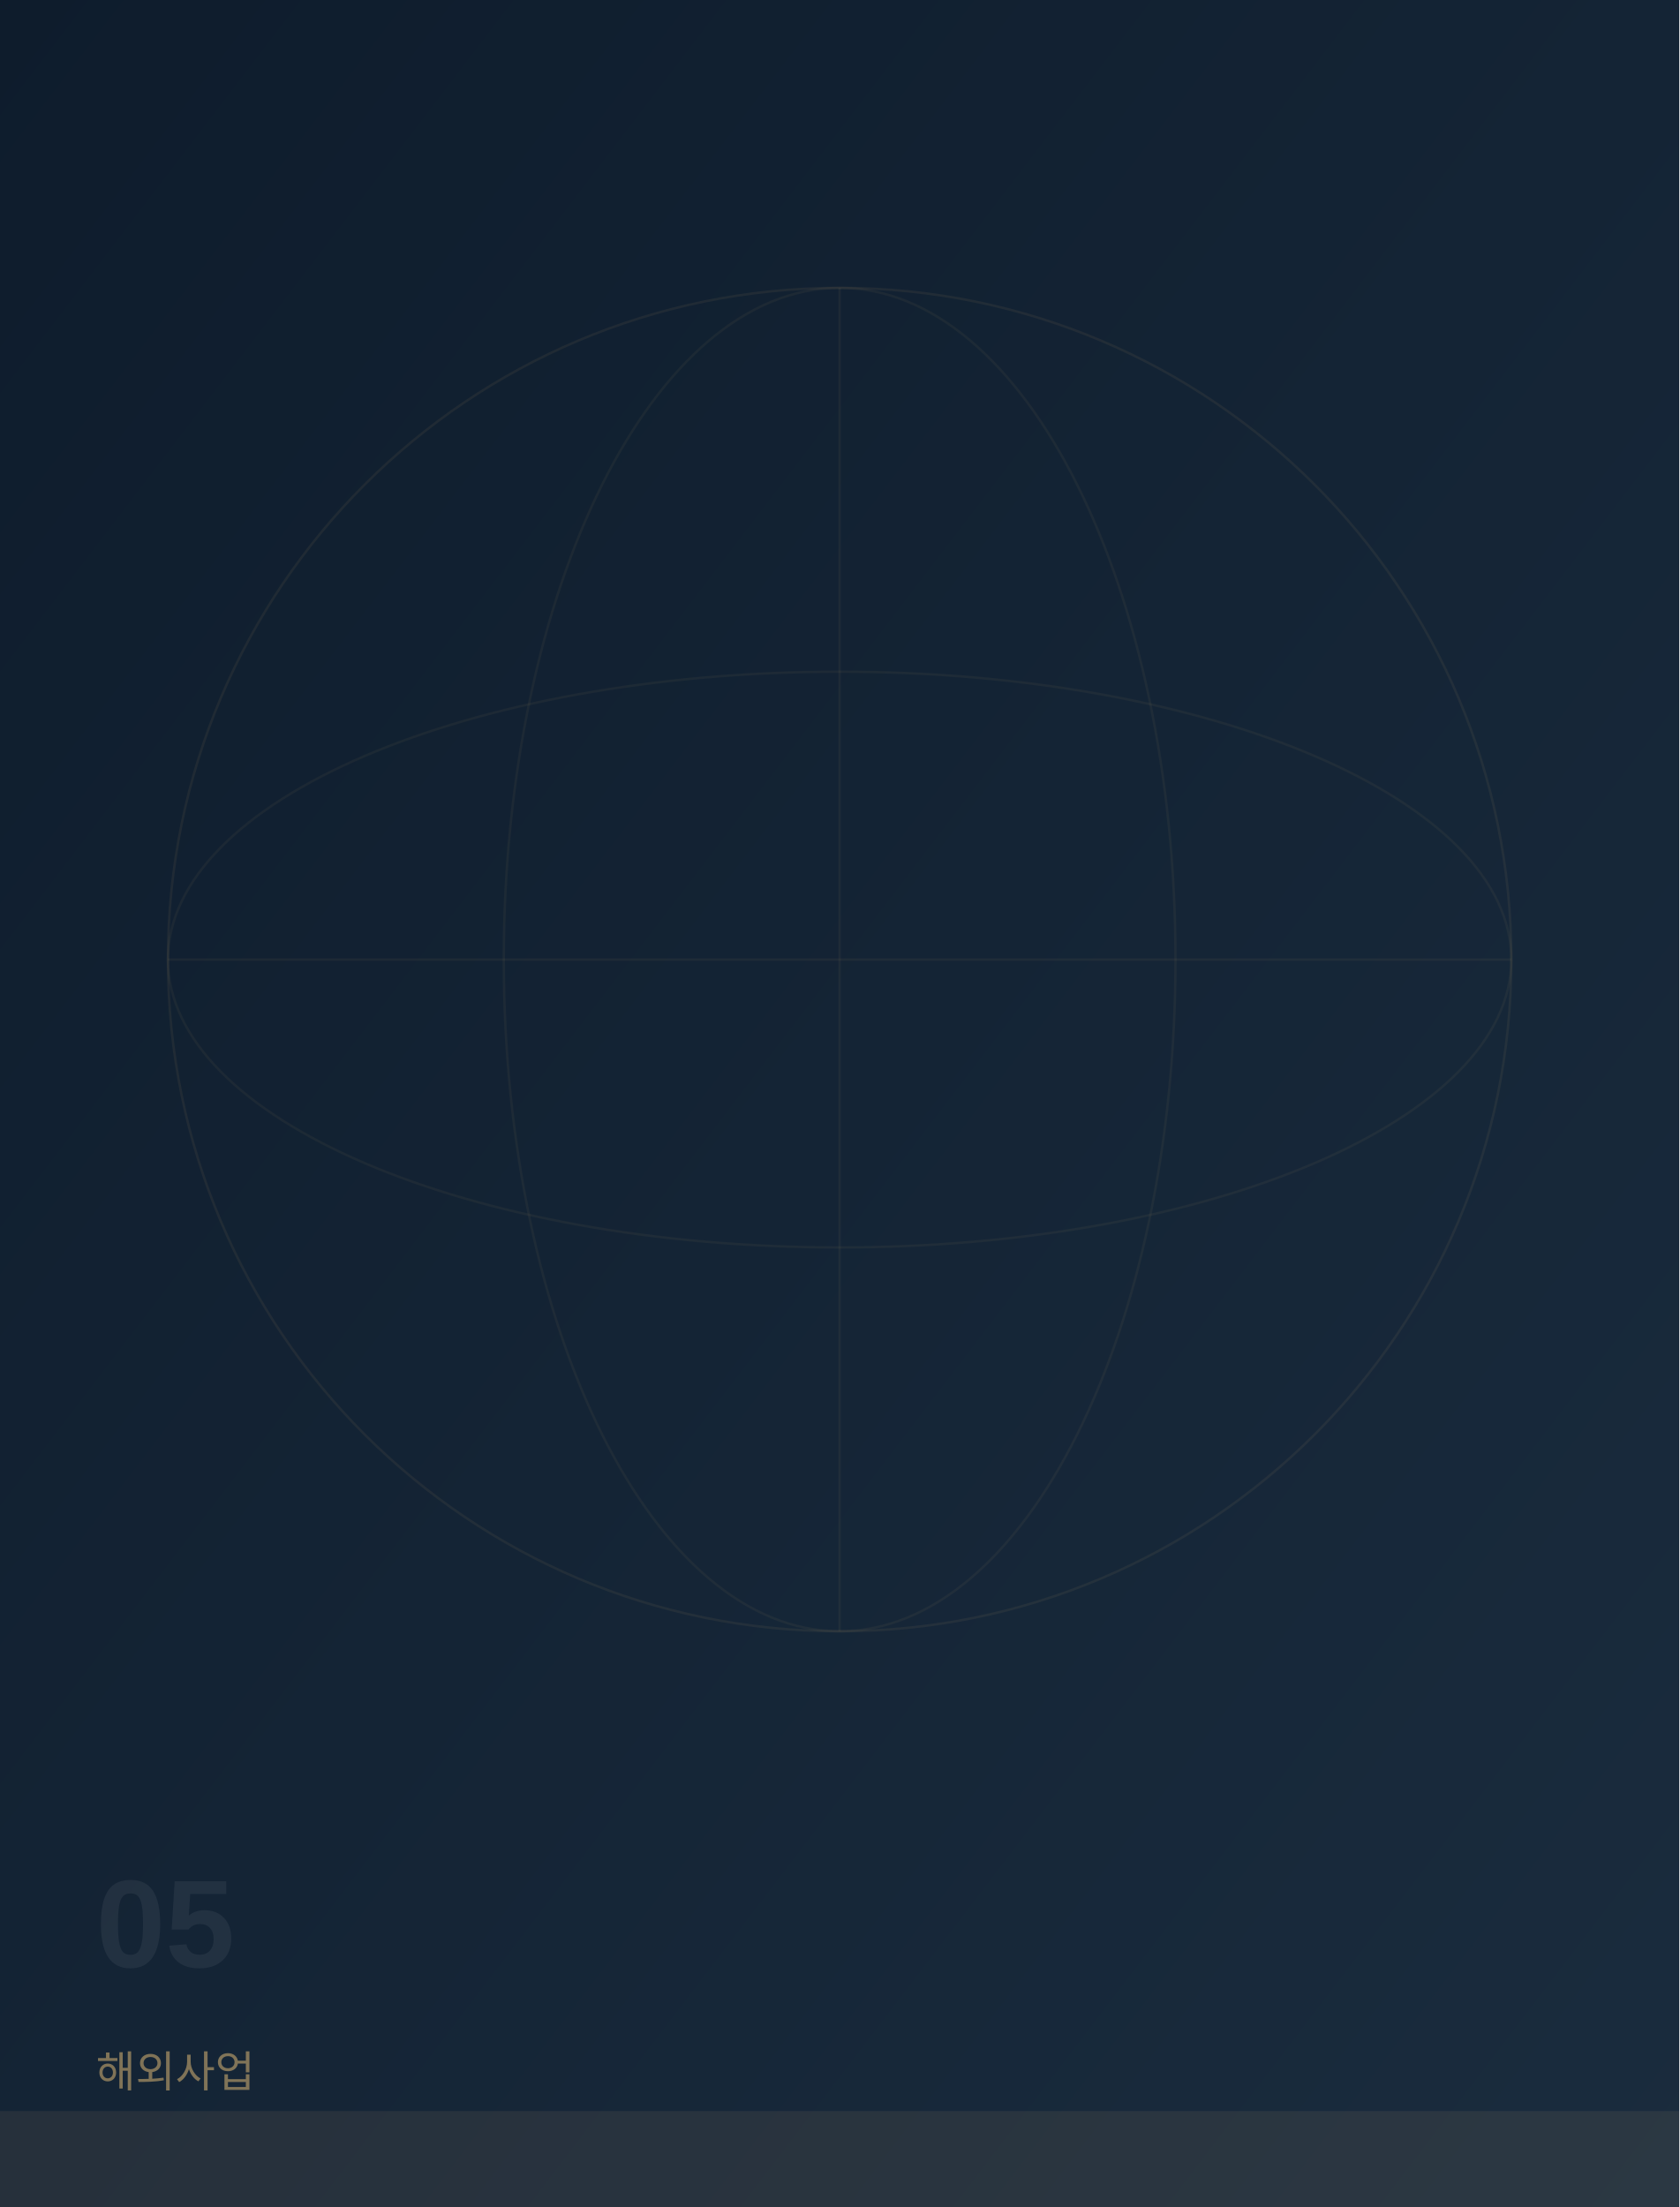
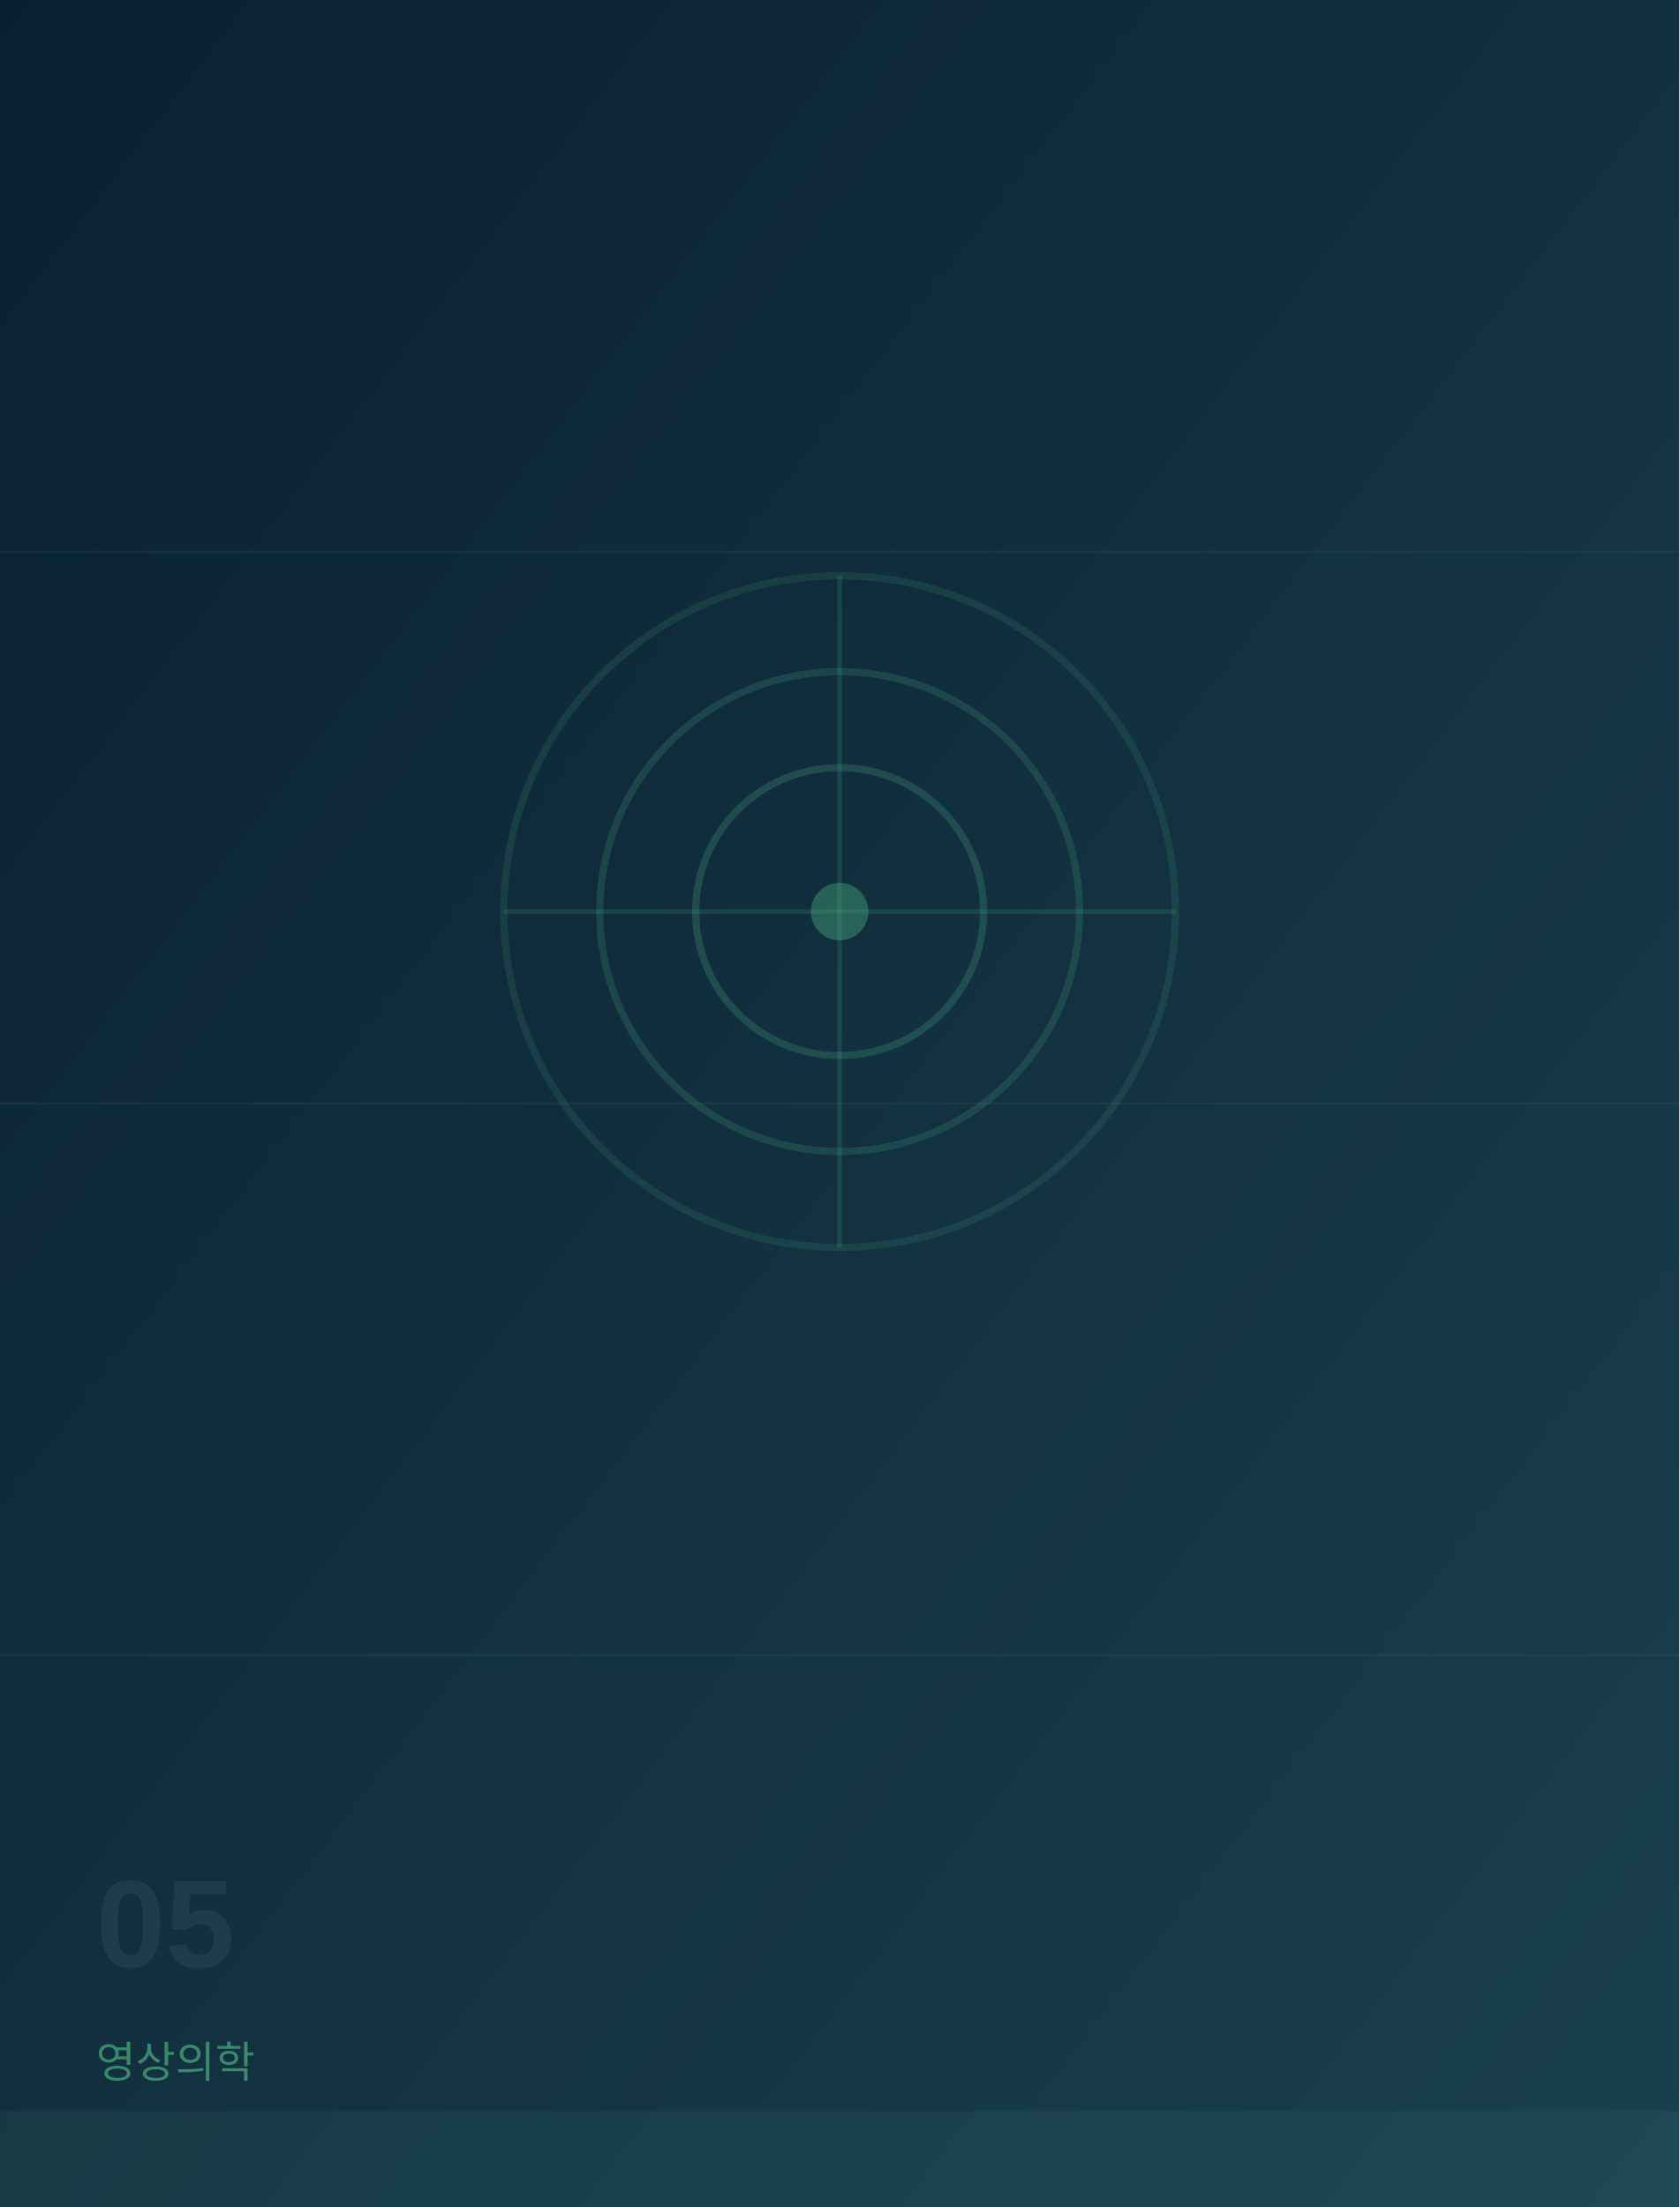
<svg xmlns="http://www.w3.org/2000/svg" viewBox="0 0 700 920" width="700" height="920">
  <defs>
    <linearGradient id="g" x1="0%" y1="0%" x2="100%" y2="100%">
-       <stop offset="0%" style="stop-color:#0e1c2c" />
-       <stop offset="100%" style="stop-color:#1a2c3e" />
+       <stop offset="0%" style="stop-color:#0a2030" />
+       <stop offset="100%" style="stop-color:#1a4050" />
    </linearGradient>
  </defs>
  <rect width="700" height="920" fill="url(#g)" />
-   <ellipse cx="350" cy="400" rx="280" ry="280" fill="none" stroke="rgba(200,169,110,0.08)" stroke-width="1" />
-   <ellipse cx="350" cy="400" rx="140" ry="280" fill="none" stroke="rgba(200,169,110,0.06)" stroke-width="1" />
-   <ellipse cx="350" cy="400" rx="280" ry="120" fill="none" stroke="rgba(200,169,110,0.06)" stroke-width="1" />
-   <line x1="70" y1="400" x2="630" y2="400" stroke="rgba(200,169,110,0.06)" stroke-width="1" />
-   <line x1="350" y1="120" x2="350" y2="680" stroke="rgba(200,169,110,0.06)" stroke-width="1" />
-   <rect x="0" y="880" width="700" height="40" fill="rgba(200,169,110,0.1)" />
+   <line x1="0" y1="230" x2="700" y2="230" stroke="rgba(76,175,125,0.08)" stroke-width="1" />
+   <line x1="0" y1="460" x2="700" y2="460" stroke="rgba(76,175,125,0.08)" stroke-width="1" />
+   <line x1="0" y1="690" x2="700" y2="690" stroke="rgba(76,175,125,0.08)" stroke-width="1" />
+   <circle cx="350" cy="380" r="140" fill="none" stroke="rgba(76,175,125,0.15)" stroke-width="3" />
+   <circle cx="350" cy="380" r="100" fill="none" stroke="rgba(76,175,125,0.20)" stroke-width="3" />
+   <circle cx="350" cy="380" r="60" fill="none" stroke="rgba(76,175,125,0.25)" stroke-width="3" />
+   <line x1="210" y1="380" x2="490" y2="380" stroke="rgba(76,175,125,0.18)" stroke-width="2" />
+   <line x1="350" y1="240" x2="350" y2="520" stroke="rgba(76,175,125,0.18)" stroke-width="2" />
+   <circle cx="350" cy="380" r="12" fill="rgba(76,175,125,0.4)" />
+   <rect x="0" y="880" width="700" height="40" fill="rgba(76,175,125,0.08)" />
  <text x="40" y="820" font-family="Arial,sans-serif" font-size="52" font-weight="900" fill="rgba(255,255,255,0.06)">05</text>
-   <text x="40" y="870" font-family="Arial,sans-serif" font-size="18" fill="rgba(200,169,110,0.6)">해외사업</text>
+   <text x="40" y="866" font-family="Arial,sans-serif" font-size="18" fill="rgba(76,175,125,0.7)">영상의학</text>
</svg>
